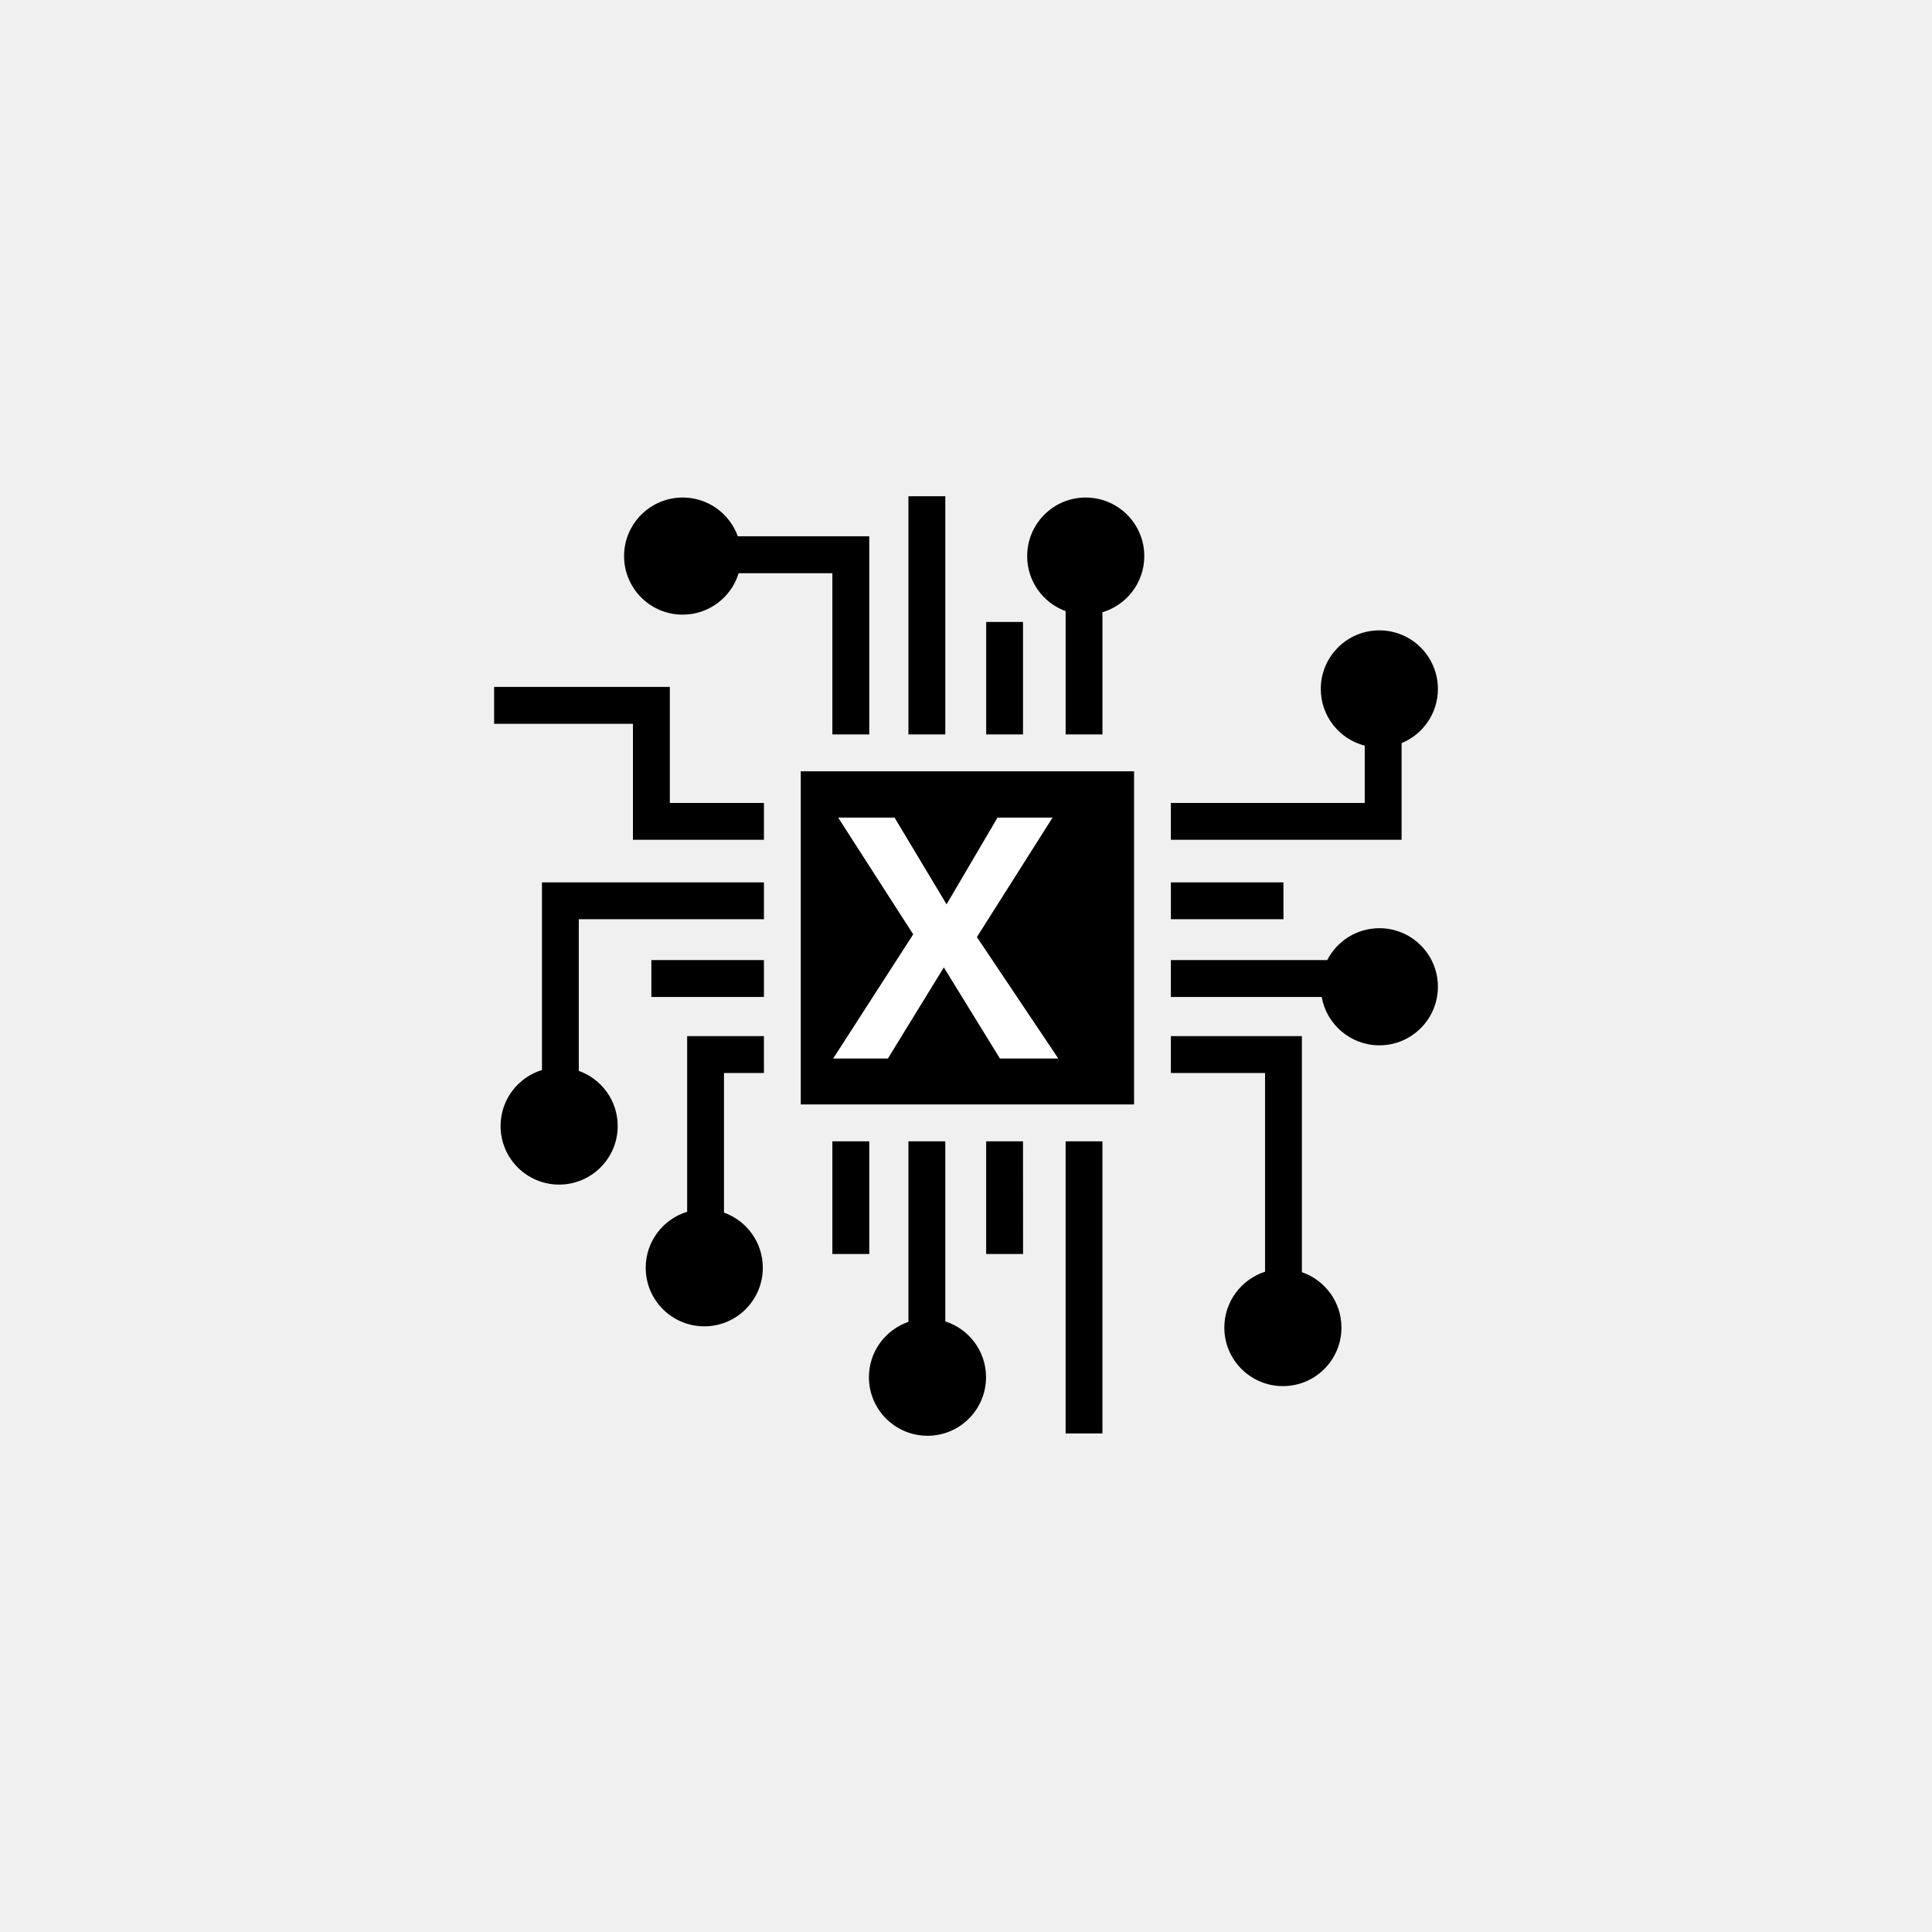
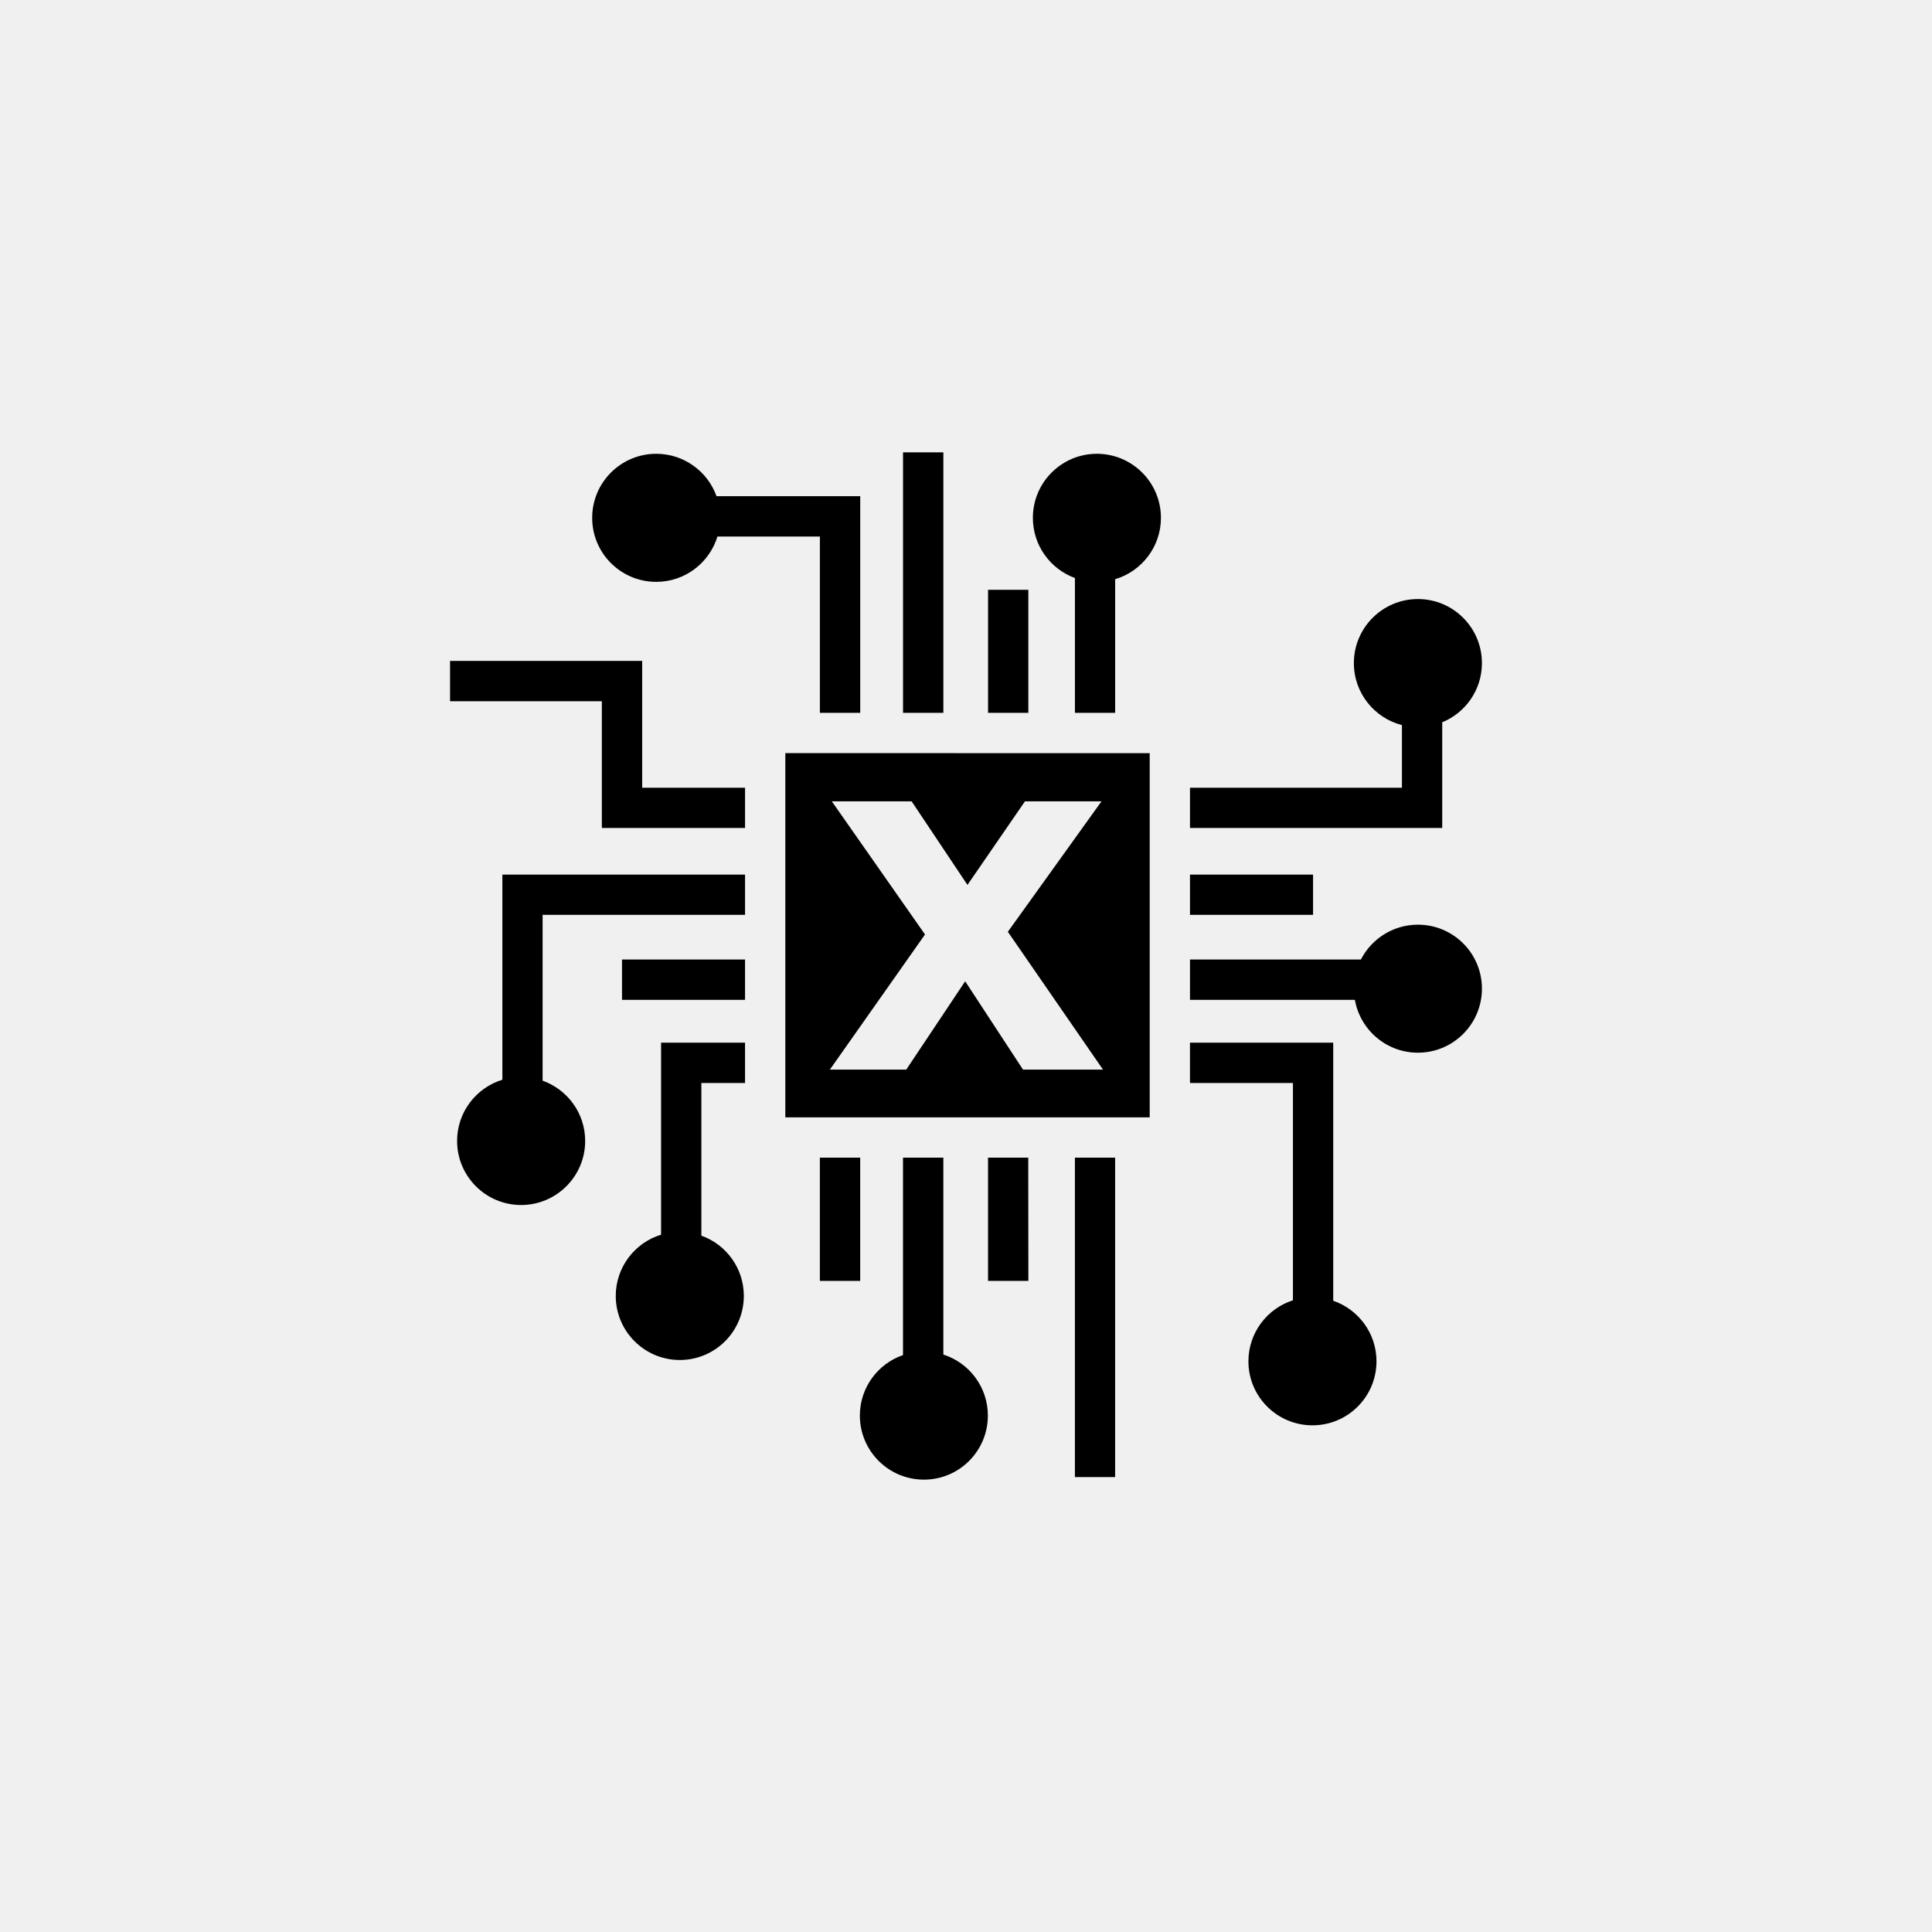
- <svg xmlns="http://www.w3.org/2000/svg" width="0.75in" height="0.75in" viewBox="0 0 67.5 67.5" id="svg2" version="1.1">
+ <svg xmlns="http://www.w3.org/2000/svg" version="1.1" id="svg2" viewBox="0 0 67.5 67.5" height="0.75in" width="0.75in">
  <defs id="defs4">
-     <pattern y="0" x="0" height="6" width="6" patternUnits="userSpaceOnUse" id="EMFhbasepattern" />
+     <pattern id="EMFhbasepattern" patternUnits="userSpaceOnUse" width="6" height="6" x="0" y="0" />
  </defs>
-   <g id="layer1" transform="translate(0,-984.8622)">
-     <g id="g6259" transform="matrix(0.3390284,0,0,0.3390284,-15.81404,568.0183)">
-       <path style="fill:#000000" d="m 140.261,1280.663 0,24.548 3.801,0 0,-24.549 -3.801,0 z m -23.265,0.134 c -3.333,0 -6.038,2.705 -6.038,6.038 0,3.333 2.705,6.031 6.038,6.031 2.72,0 5.016,-1.799 5.769,-4.272 l 9.658,0 0,16.616 3.802,0 0,-20.418 -13.547,0 c -0.836,-2.329 -3.065,-3.996 -5.682,-3.996 z m 41.534,0 c -3.333,0 -6.031,2.705 -6.031,6.038 0,2.606 1.65,4.825 3.963,5.669 l 0,12.707 3.794,0 0,-12.593 c 2.492,-0.742 4.312,-3.05 4.312,-5.783 0,-3.333 -2.705,-6.038 -6.038,-6.038 z m -10.256,12.822 0,11.592 3.795,0 0,-11.592 -3.794,0 z m 40.52,0.866 c -3.333,0 -6.038,2.705 -6.038,6.038 0,2.812 1.923,5.174 4.527,5.843 l 0,5.904 -19.975,0 0,3.795 23.776,0 0,-9.96 c 2.197,-0.901 3.741,-3.059 3.741,-5.582 0,-3.333 -2.699,-6.038 -6.032,-6.038 z m -91.228,5.83 0,3.801 14.306,0 0,11.948 13.5,0 0,-3.795 -9.699,0 0,-11.955 -18.107,0 z m 31.601,8.698 0,34.327 34.347,0 0,-34.328 -34.347,0 z m -26.671,11.444 0,19.337 c -2.469,0.755 -4.265,3.051 -4.265,5.769 0,3.332 2.699,6.038 6.032,6.038 3.333,0 6.038,-2.705 6.038,-6.038 0,-2.621 -1.674,-4.85 -4.01,-5.682 l 0,-15.629 19.081,0 0,-3.794 -22.876,0 z m 64.813,0 0,3.795 11.599,0 0,-3.794 -11.599,0 z m 21.485,4.722 c -2.342,0 -4.372,1.335 -5.373,3.284 l -16.113,0 0,3.802 15.542,0 c 0.5,2.83 2.971,4.983 5.944,4.983 3.333,0 6.031,-2.705 6.031,-6.038 0,-3.333 -2.699,-6.031 -6.032,-6.031 z m -75.022,3.284 0,3.802 11.599,0 0,-3.802 z m 3.687,7.838 0,18.1 c -2.471,0.755 -4.272,3.052 -4.272,5.769 0,3.333 2.705,6.038 6.038,6.038 3.333,0 6.031,-2.705 6.031,-6.038 0,-2.621 -1.669,-4.85 -4.003,-5.682 l 0,-14.387 4.117,0 0,-3.801 -7.911,0 z m 49.849,0 0,3.801 9.705,0 0,20.479 c -2.434,0.779 -4.197,3.065 -4.197,5.756 0,3.333 2.705,6.031 6.038,6.031 3.333,0 6.031,-2.699 6.031,-6.031 0,-2.648 -1.705,-4.896 -4.077,-5.709 l 0,-24.326 -13.5,0 z m -34.885,10.84 0,11.613 3.802,0 0,-11.613 z m 7.838,0 0,18.605 c -2.367,0.816 -4.071,3.059 -4.071,5.702 0,3.333 2.705,6.038 6.038,6.038 3.333,0 6.031,-2.706 6.031,-6.038 0,-2.693 -1.763,-4.973 -4.198,-5.749 l 0,-18.557 z m 8.012,0 0,11.613 3.802,0 -0.007,-11.613 -3.794,0 z m 8.187,0 0,30.103 3.794,0 0,-30.103 -3.794,0 z" id="path6250" />
-       <text id="text4669" y="1338.611" x="132.505" style="font-style:normal;font-weight:normal;font-size:34.773px;line-height:125%;font-family:sans-serif;letter-spacing:0px;word-spacing:0px;fill:#ffffff;fill-opacity:1;stroke:none;stroke-width:1px;stroke-linecap:butt;stroke-linejoin:miter;stroke-opacity:1" xml:space="preserve">
-         <tspan style="font-style:normal;font-variant:normal;font-weight:bold;font-stretch:normal;font-family:sans-serif;-inkscape-font-specification:'sans-serif Bold';fill:#ffffff" y="1338.611" x="132.505" id="tspan4671">X</tspan>
-       </text>
+   <g transform="translate(0,-984.8622)" id="layer1">
+     <g transform="matrix(0.3390284,0,0,0.3390284,-15.81404,568.0183)" id="g6259">
+       <path d="m 139.705,1276.141 v 26.844 h 4.157 v -26.844 z m -25.433,0.148 c -3.644,0 -6.602,2.958 -6.602,6.602 0,3.644 2.958,6.596 6.602,6.596 2.974,0 5.483,-1.968 6.307,-4.671 h 10.558 v 18.17 h 4.157 v -22.327 h -14.81 c -0.914,-2.546 -3.351,-4.37 -6.212,-4.37 z m 45.41,0 c -3.644,0 -6.596,2.958 -6.596,6.602 0,2.849 1.805,5.278 4.334,6.2 v 13.895 h 4.145 v -13.771 c 2.725,-0.811 4.718,-3.337 4.718,-6.324 0,-3.644 -2.958,-6.602 -6.602,-6.602 z m -11.214,14.018 v 12.678 h 4.151 v -12.678 z m 44.299,0.951 c -3.644,0 -6.602,2.958 -6.602,6.602 0,3.074 2.107,5.657 4.954,6.389 v 6.454 h -21.843 v 4.145 h 25.994 V 1303.96 c 2.402,-0.985 4.092,-3.342 4.092,-6.1 0,-3.644 -2.952,-6.602 -6.596,-6.602 z m -99.742,6.372 v 4.157 h 15.642 v 13.062 h 14.757 v -4.145 h -10.6 v -13.074 z m 34.55,9.507 v 0.01 37.526 h 37.55 v -37.532 z m 4.793,4.971 h 8.226 l 5.751,8.61 5.923,-8.61 h 7.889 l -9.649,13.44 9.802,14.201 h -8.243 l -5.958,-9.1 -6.07,9.1 h -7.871 l 9.802,-13.924 z m -33.952,7.548 v 21.14 c -2.7,0.825 -4.665,3.335 -4.665,6.307 0,3.643 2.952,6.602 6.596,6.602 3.644,0 6.602,-2.958 6.602,-6.602 0,-2.866 -1.834,-5.302 -4.387,-6.212 v -17.089 h 20.862 v -4.145 z m 70.86,0 v 4.145 h 12.684 v -4.145 z m 23.49,5.161 c -2.561,0 -4.781,1.459 -5.875,3.59 h -17.615 v 4.157 h 16.995 c 0.546,3.094 3.245,5.444 6.496,5.444 3.644,0 6.596,-2.958 6.596,-6.602 0,-3.644 -2.952,-6.59 -6.596,-6.59 z m -82.021,3.59 v 4.157 h 12.678 v -4.157 z m 4.027,8.568 v 19.788 c -2.702,0.826 -4.671,3.341 -4.671,6.312 0,3.643 2.958,6.602 6.602,6.602 3.644,0 6.596,-2.958 6.596,-6.602 0,-2.865 -1.824,-5.302 -4.376,-6.212 v -15.731 h 4.5 v -4.157 z m 54.503,0 v 4.157 h 10.611 v 22.392 c -2.661,0.852 -4.588,3.347 -4.588,6.289 0,3.644 2.958,6.596 6.602,6.596 3.644,0 6.596,-2.953 6.596,-6.596 0,-2.895 -1.865,-5.352 -4.458,-6.242 v -26.596 z m -38.141,11.851 v 12.696 h 4.157 v -12.696 z m 8.568,0 v 20.343 c -2.588,0.892 -4.446,3.346 -4.446,6.236 0,3.644 2.958,6.602 6.602,6.602 3.644,0 6.59,-2.958 6.59,-6.602 0,-2.944 -1.926,-5.441 -4.588,-6.289 v -20.29 z m 8.763,0 v 12.696 h 4.157 l -0.012,-12.696 z m 8.952,0 v 32.914 h 4.145 v -32.914 z" style="fill:#000000;stroke-width:1" id="path6250" />
+       <g style="font-style:normal;font-weight:normal;font-size:34.773px;line-height:125%;font-family:sans-serif;letter-spacing:0px;word-spacing:0px;fill:#ffffff;fill-opacity:1;stroke:none;stroke-width:1px;stroke-linecap:butt;stroke-linejoin:miter;stroke-opacity:1" id="text4669" aria-label="X" />
    </g>
  </g>
</svg>
